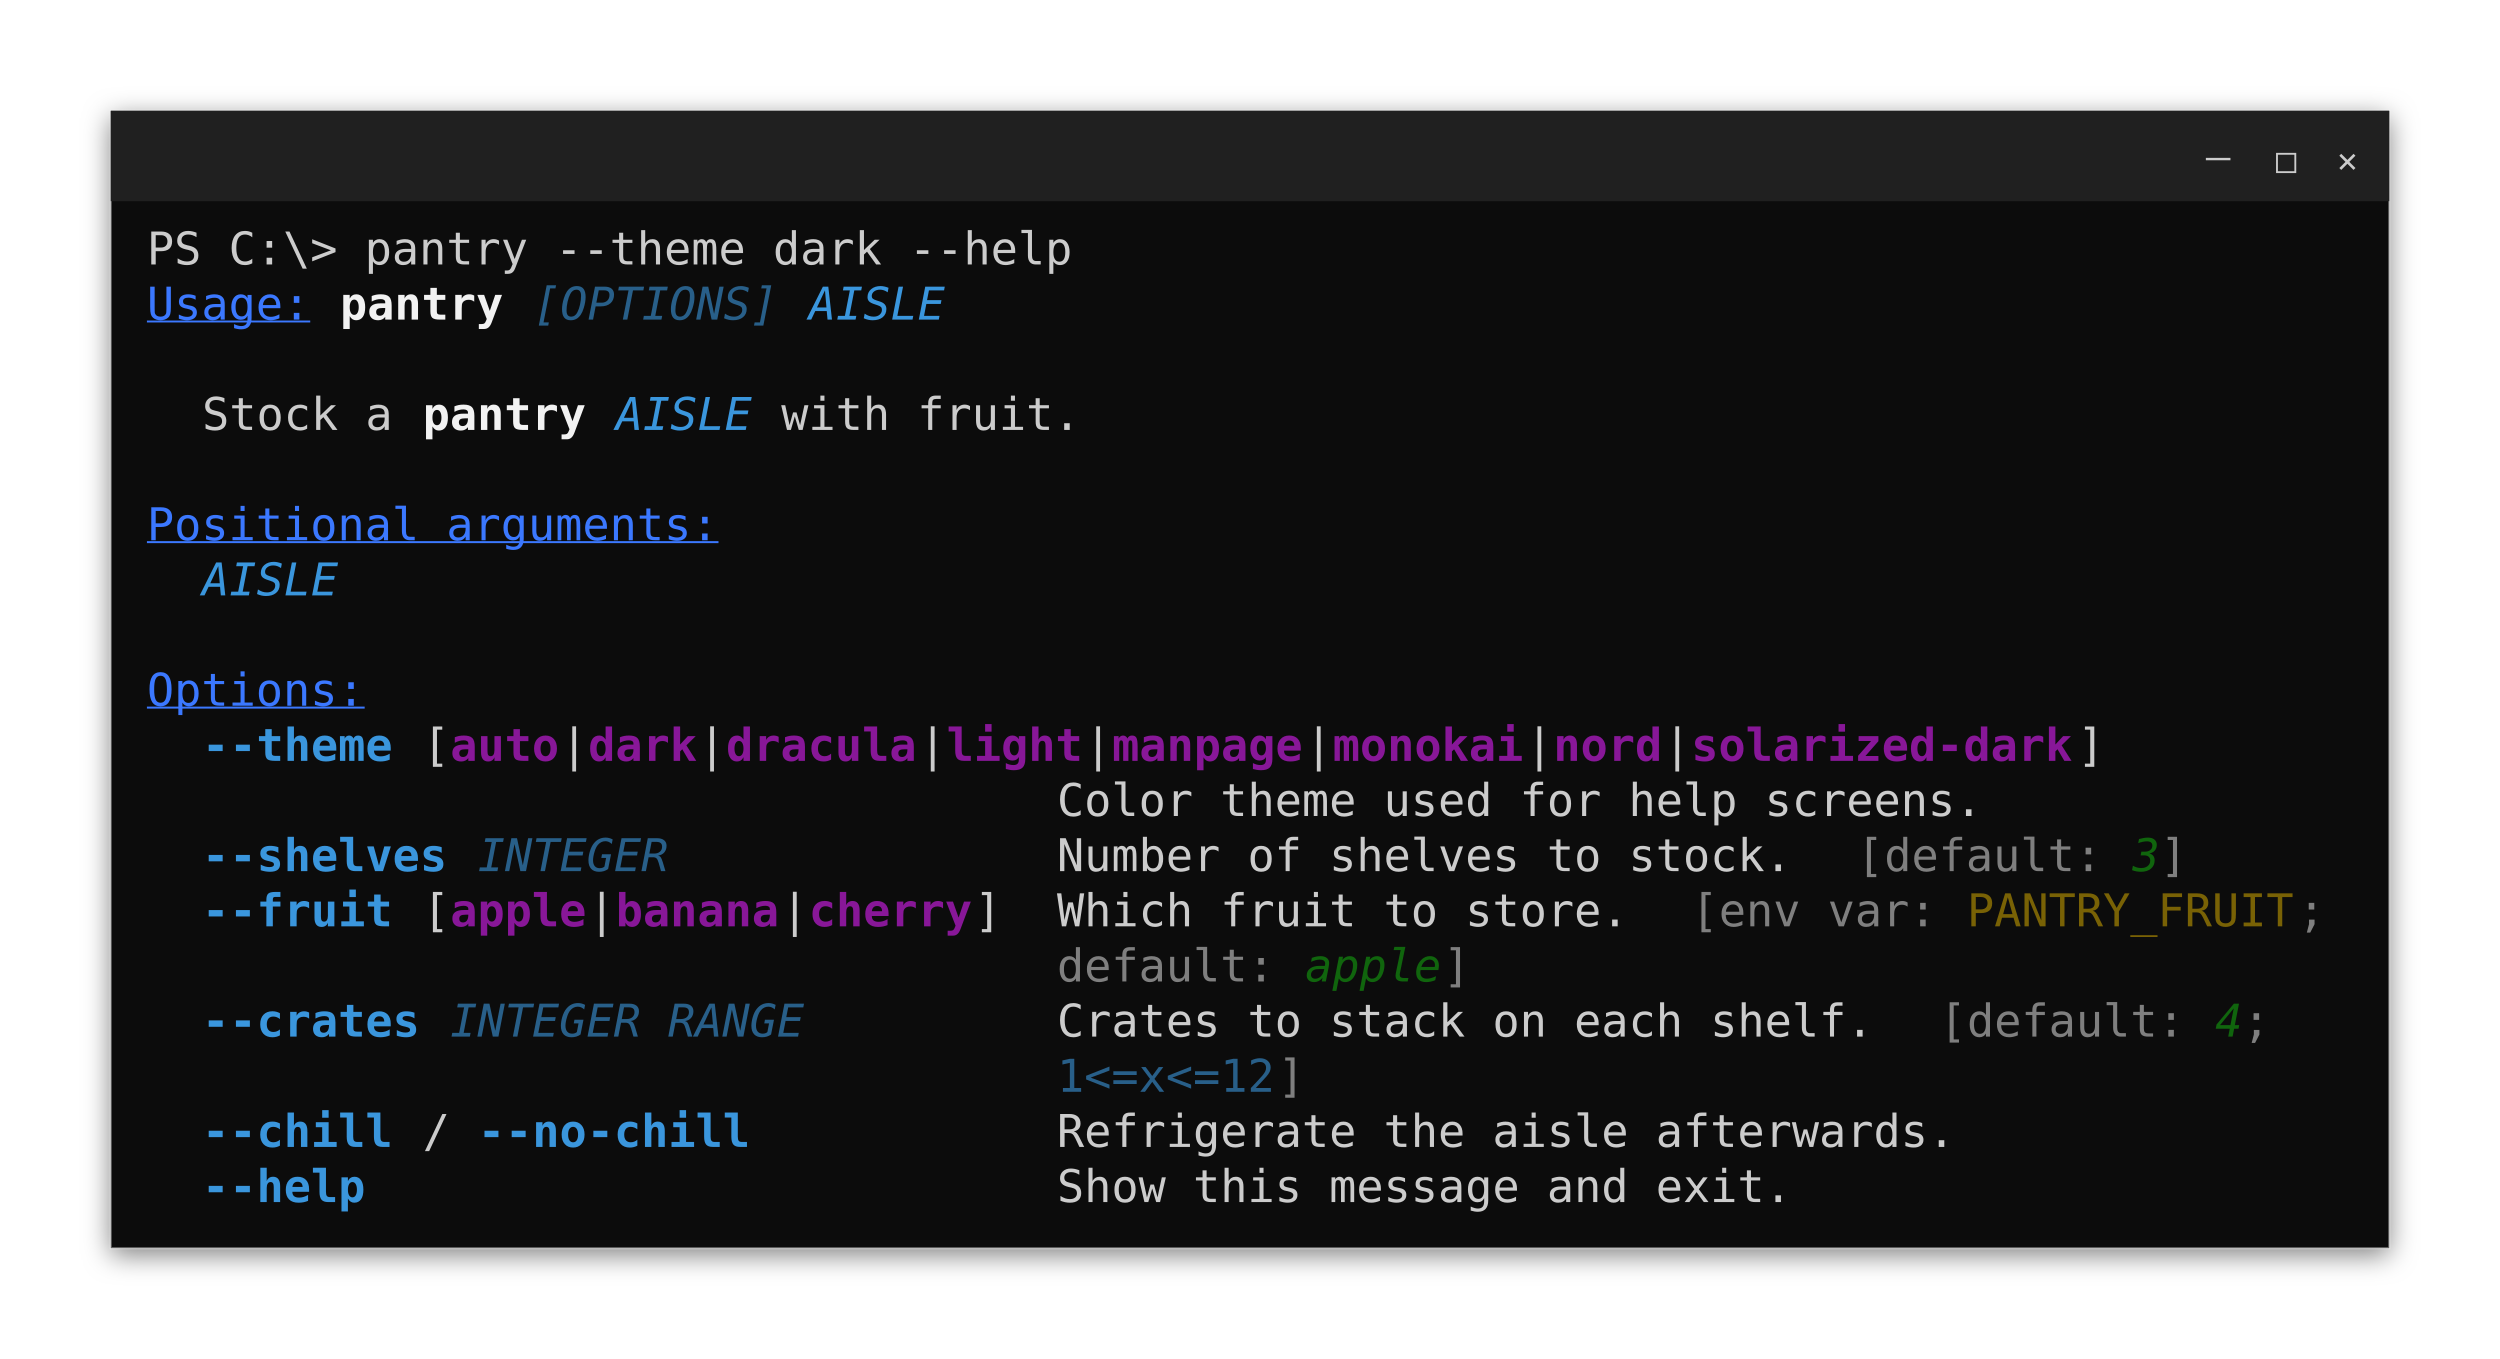
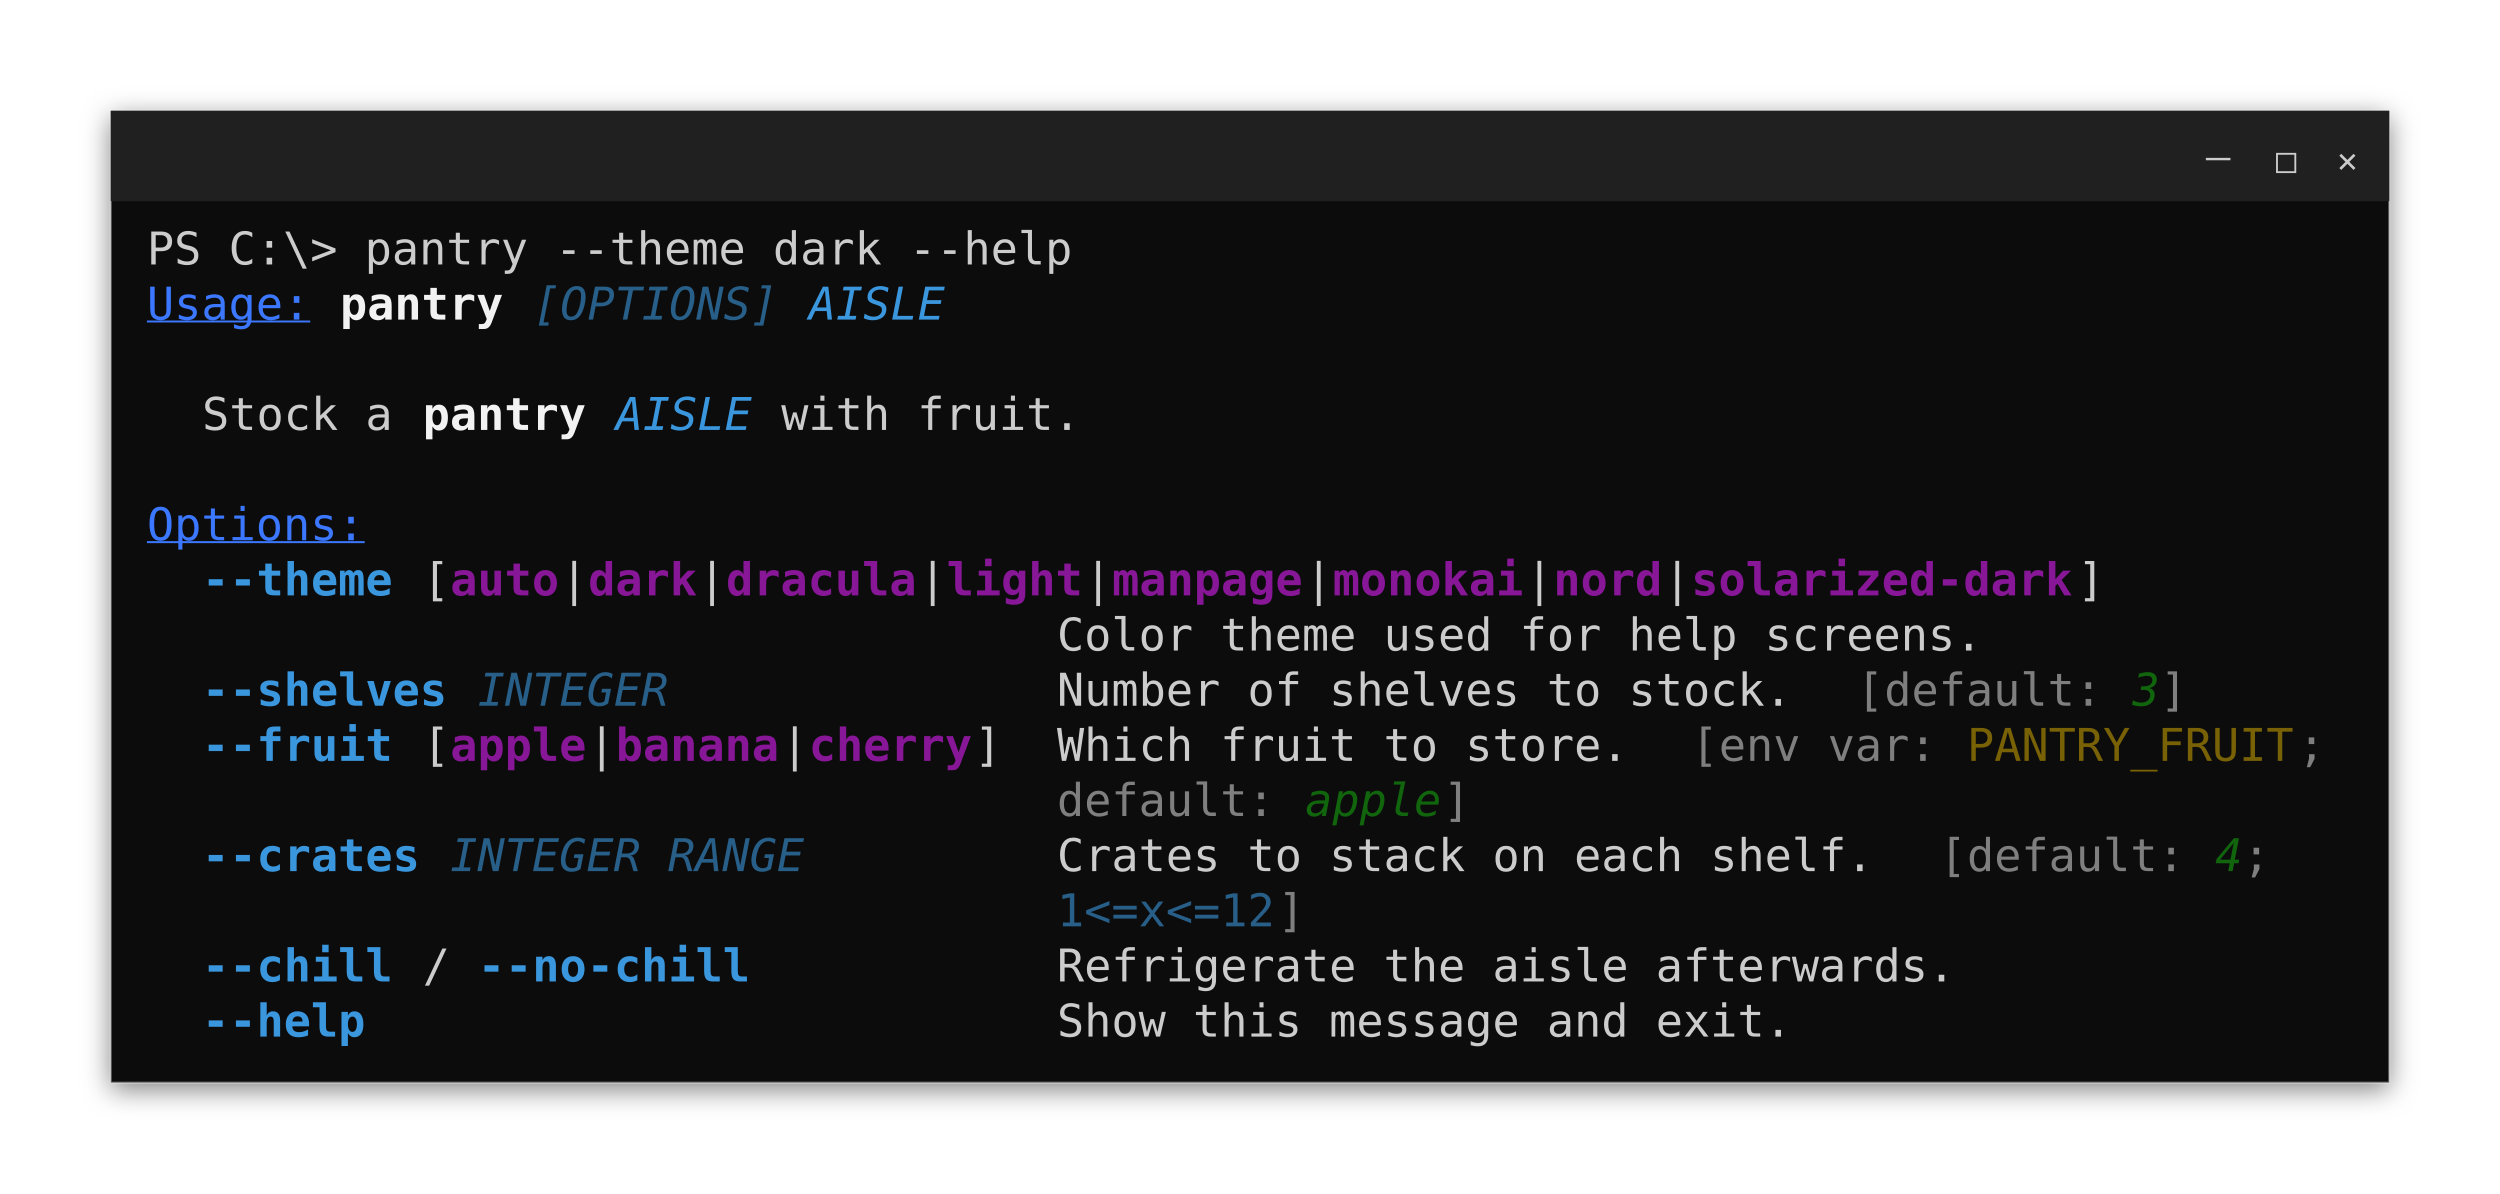
- <svg xmlns="http://www.w3.org/2000/svg" viewBox="0 0 1106 601.2">
+ <svg xmlns="http://www.w3.org/2000/svg" viewBox="0 0 1106 528">
  <style>
    .preset-windows-screen-matrix {
        font-family: 'Cascadia Code', 'Cascadia Mono', Consolas, monospace;
        font-size: 20px;
        line-height: 24.4px;
        font-variant-east-asian: full-width;
    }
    .preset-windows-screen-title {
        font-size: 18px;
        font-weight: bold;
        font-family: 'Cascadia Code', 'Cascadia Mono', Consolas, monospace;
    }
    .preset-windows-screen-r1 { fill: #cccccc }
    .preset-windows-screen-r2 { fill: #3b78ff;text-decoration: underline }
    .preset-windows-screen-r3 { fill: #f2f2f2;font-weight: bold }
    .preset-windows-screen-r4 { fill: #285f89;font-style: italic }
    .preset-windows-screen-r5 { fill: #3a96dd;font-style: italic }
    .preset-windows-screen-r6 { fill: #3a96dd;font-weight: bold }
    .preset-windows-screen-r7 { fill: #881798;font-weight: bold }
    .preset-windows-screen-r8 { fill: #7f7f7f }
    .preset-windows-screen-r9 { fill: #10650d;font-style: italic }
    .preset-windows-screen-r10 { fill: #796205 }
    .preset-windows-screen-r11 { fill: #285f89 }
</style>
  <defs>
    <clipPath id="preset-windows-screen-clip">
-       <rect x="65" y="97" width="976" height="439.2" />
+       <rect x="65" y="97" width="976" height="366" />
    </clipPath>
    <filter id="preset-windows-screen-shadow" x="-50%" y="-50%" width="200%" height="200%">
      <feGaussianBlur in="SourceAlpha" stdDeviation="6" />
      <feOffset dx="0" dy="3" result="cast" />
      <feFlood flood-color="rgba(0,0,0,0.5)" />
      <feComposite in2="cast" operator="in" result="shadow" />
      <feComposite in="shadow" in2="SourceAlpha" operator="out" />
    </filter>
  </defs>
-   <rect filter="url(#preset-windows-screen-shadow)" x="49" y="49" width="1008" height="503.2" rx="0" />
-   <rect fill="#0c0c0c" stroke="rgba(255,255,255,0.35)" stroke-width="1" x="49" y="49" width="1008" height="503.2" rx="0" />
+   <rect filter="url(#preset-windows-screen-shadow)" x="49" y="49" width="1008" height="430" rx="0" />
+   <rect fill="#0c0c0c" stroke="rgba(255,255,255,0.35)" stroke-width="1" x="49" y="49" width="1008" height="430" rx="0" />
  <rect fill="#202020" x="49" y="49" width="1008" height="40" />
  <g transform="translate(49, 49)">
    <text x="994" y="27" text-anchor="end" fill="#cccccc" font-family="'Cascadia Code', 'Cascadia Mono', Consolas, monospace" font-size="15">－  □  ✕</text>
  </g>
  <g clip-path="url(#preset-windows-screen-clip)">
    <g transform="translate(65, 97)">
      <g class="preset-windows-screen-matrix" font-family="monospace" font-size="20" fill="#cccccc">
        <text class="preset-windows-screen-r1" x="0" textLength="414.8" y="20">PS C:\&gt; pantry --theme dark --help</text>
        <text class="preset-windows-screen-r2" x="0" textLength="73.2" y="44.4">Usage:</text>
        <text class="preset-windows-screen-r3" x="85.4" textLength="73.2" y="44.4">pantry</text>
        <text class="preset-windows-screen-r4" x="170.8" textLength="109.8" y="44.4">[OPTIONS]</text>
        <text class="preset-windows-screen-r5" x="292.8" textLength="61" y="44.4">AISLE</text>
        <text class="preset-windows-screen-r1" x="24.4" textLength="85.4" y="93.2">Stock a</text>
        <text class="preset-windows-screen-r3" x="122" textLength="73.2" y="93.2">pantry</text>
        <text class="preset-windows-screen-r5" x="207.4" textLength="61" y="93.2">AISLE</text>
        <text class="preset-windows-screen-r1" x="280.6" textLength="134.2" y="93.2">with fruit.</text>
-         <text class="preset-windows-screen-r2" x="0" textLength="256.2" y="142">Positional arguments:</text>
-         <text class="preset-windows-screen-r5" x="24.4" textLength="61" y="166.4">AISLE</text>
-         <text class="preset-windows-screen-r2" x="0" textLength="97.6" y="215.2">Options:</text>
-         <text class="preset-windows-screen-r6" x="24.4" textLength="85.4" y="239.6">--theme</text>
+         <text class="preset-windows-screen-r2" x="0" textLength="97.6" y="142">Options:</text>
+         <text class="preset-windows-screen-r6" x="24.4" textLength="85.4" y="166.4">--theme</text>
+         <text class="preset-windows-screen-r1" x="122" textLength="12.2" y="166.4">[</text>
+         <text class="preset-windows-screen-r7" x="134.2" textLength="48.8" y="166.4">auto</text>
+         <text class="preset-windows-screen-r1" x="183" textLength="12.2" y="166.4">|</text>
+         <text class="preset-windows-screen-r7" x="195.2" textLength="48.8" y="166.4">dark</text>
+         <text class="preset-windows-screen-r1" x="244" textLength="12.2" y="166.4">|</text>
+         <text class="preset-windows-screen-r7" x="256.2" textLength="85.4" y="166.4">dracula</text>
+         <text class="preset-windows-screen-r1" x="341.6" textLength="12.2" y="166.4">|</text>
+         <text class="preset-windows-screen-r7" x="353.8" textLength="61" y="166.4">light</text>
+         <text class="preset-windows-screen-r1" x="414.8" textLength="12.2" y="166.4">|</text>
+         <text class="preset-windows-screen-r7" x="427" textLength="85.4" y="166.4">manpage</text>
+         <text class="preset-windows-screen-r1" x="512.4" textLength="12.2" y="166.4">|</text>
+         <text class="preset-windows-screen-r7" x="524.6" textLength="85.4" y="166.4">monokai</text>
+         <text class="preset-windows-screen-r1" x="610" textLength="12.2" y="166.4">|</text>
+         <text class="preset-windows-screen-r7" x="622.2" textLength="48.8" y="166.4">nord</text>
+         <text class="preset-windows-screen-r1" x="671" textLength="12.2" y="166.4">|</text>
+         <text class="preset-windows-screen-r7" x="683.2" textLength="170.8" y="166.4">solarized-dark</text>
+         <text class="preset-windows-screen-r1" x="854" textLength="12.2" y="166.4">]</text>
+         <text class="preset-windows-screen-r1" x="402.6" textLength="414.8" y="190.8">Color theme used for help screens.</text>
+         <text class="preset-windows-screen-r6" x="24.4" textLength="109.8" y="215.2">--shelves</text>
+         <text class="preset-windows-screen-r4" x="146.4" textLength="85.4" y="215.2">INTEGER</text>
+         <text class="preset-windows-screen-r1" x="402.6" textLength="329.4" y="215.2">Number of shelves to stock.</text>
+         <text class="preset-windows-screen-r8" x="756.4" textLength="12.2" y="215.2">[</text>
+         <text class="preset-windows-screen-r8" x="768.6" textLength="97.6" y="215.2">default:</text>
+         <text class="preset-windows-screen-r9" x="878.4" textLength="12.2" y="215.2">3</text>
+         <text class="preset-windows-screen-r8" x="890.6" textLength="12.2" y="215.2">]</text>
+         <text class="preset-windows-screen-r6" x="24.4" textLength="85.4" y="239.6">--fruit</text>
        <text class="preset-windows-screen-r1" x="122" textLength="12.2" y="239.6">[</text>
-         <text class="preset-windows-screen-r7" x="134.2" textLength="48.8" y="239.6">auto</text>
-         <text class="preset-windows-screen-r1" x="183" textLength="12.2" y="239.6">|</text>
-         <text class="preset-windows-screen-r7" x="195.2" textLength="48.8" y="239.6">dark</text>
-         <text class="preset-windows-screen-r1" x="244" textLength="12.2" y="239.6">|</text>
-         <text class="preset-windows-screen-r7" x="256.2" textLength="85.4" y="239.6">dracula</text>
-         <text class="preset-windows-screen-r1" x="341.6" textLength="12.2" y="239.6">|</text>
-         <text class="preset-windows-screen-r7" x="353.8" textLength="61" y="239.6">light</text>
-         <text class="preset-windows-screen-r1" x="414.8" textLength="12.2" y="239.6">|</text>
-         <text class="preset-windows-screen-r7" x="427" textLength="85.4" y="239.6">manpage</text>
-         <text class="preset-windows-screen-r1" x="512.4" textLength="12.2" y="239.6">|</text>
-         <text class="preset-windows-screen-r7" x="524.6" textLength="85.4" y="239.6">monokai</text>
-         <text class="preset-windows-screen-r1" x="610" textLength="12.2" y="239.6">|</text>
-         <text class="preset-windows-screen-r7" x="622.2" textLength="48.8" y="239.6">nord</text>
-         <text class="preset-windows-screen-r1" x="671" textLength="12.2" y="239.6">|</text>
-         <text class="preset-windows-screen-r7" x="683.2" textLength="170.8" y="239.6">solarized-dark</text>
-         <text class="preset-windows-screen-r1" x="854" textLength="12.2" y="239.6">]</text>
-         <text class="preset-windows-screen-r1" x="402.6" textLength="414.8" y="264">Color theme used for help screens.</text>
-         <text class="preset-windows-screen-r6" x="24.4" textLength="109.8" y="288.4">--shelves</text>
-         <text class="preset-windows-screen-r4" x="146.4" textLength="85.4" y="288.4">INTEGER</text>
-         <text class="preset-windows-screen-r1" x="402.6" textLength="329.4" y="288.4">Number of shelves to stock.</text>
-         <text class="preset-windows-screen-r8" x="756.4" textLength="12.2" y="288.4">[</text>
-         <text class="preset-windows-screen-r8" x="768.6" textLength="97.6" y="288.4">default:</text>
-         <text class="preset-windows-screen-r9" x="878.4" textLength="12.2" y="288.4">3</text>
-         <text class="preset-windows-screen-r8" x="890.6" textLength="12.2" y="288.4">]</text>
-         <text class="preset-windows-screen-r6" x="24.4" textLength="85.4" y="312.8">--fruit</text>
-         <text class="preset-windows-screen-r1" x="122" textLength="12.2" y="312.8">[</text>
-         <text class="preset-windows-screen-r7" x="134.2" textLength="61" y="312.8">apple</text>
-         <text class="preset-windows-screen-r1" x="195.2" textLength="12.2" y="312.8">|</text>
-         <text class="preset-windows-screen-r7" x="207.4" textLength="73.2" y="312.8">banana</text>
-         <text class="preset-windows-screen-r1" x="280.6" textLength="12.2" y="312.8">|</text>
-         <text class="preset-windows-screen-r7" x="292.8" textLength="73.2" y="312.8">cherry</text>
-         <text class="preset-windows-screen-r1" x="366" textLength="12.2" y="312.8">]</text>
-         <text class="preset-windows-screen-r1" x="402.6" textLength="256.2" y="312.8">Which fruit to store.</text>
-         <text class="preset-windows-screen-r8" x="683.2" textLength="12.2" y="312.8">[</text>
-         <text class="preset-windows-screen-r8" x="695.4" textLength="97.6" y="312.8">env var:</text>
-         <text class="preset-windows-screen-r10" x="805.2" textLength="146.4" y="312.8">PANTRY_FRUIT</text>
-         <text class="preset-windows-screen-r8" x="951.6" textLength="12.2" y="312.8">;</text>
-         <text class="preset-windows-screen-r8" x="402.6" textLength="97.6" y="337.2">default:</text>
-         <text class="preset-windows-screen-r9" x="512.4" textLength="61" y="337.2">apple</text>
-         <text class="preset-windows-screen-r8" x="573.4" textLength="12.2" y="337.2">]</text>
-         <text class="preset-windows-screen-r6" x="24.4" textLength="97.6" y="361.6">--crates</text>
-         <text class="preset-windows-screen-r4" x="134.2" textLength="158.6" y="361.6">INTEGER RANGE</text>
-         <text class="preset-windows-screen-r1" x="402.6" textLength="366" y="361.6">Crates to stack on each shelf.</text>
-         <text class="preset-windows-screen-r8" x="793" textLength="12.2" y="361.6">[</text>
-         <text class="preset-windows-screen-r8" x="805.2" textLength="97.6" y="361.6">default:</text>
-         <text class="preset-windows-screen-r9" x="915" textLength="12.2" y="361.6">4</text>
-         <text class="preset-windows-screen-r8" x="927.2" textLength="12.2" y="361.6">;</text>
-         <text class="preset-windows-screen-r11" x="402.6" textLength="97.6" y="386">1&lt;=x&lt;=12</text>
-         <text class="preset-windows-screen-r8" x="500.2" textLength="12.2" y="386">]</text>
-         <text class="preset-windows-screen-r6" x="24.4" textLength="85.4" y="410.4">--chill</text>
-         <text class="preset-windows-screen-r1" x="122" textLength="12.2" y="410.4">/</text>
-         <text class="preset-windows-screen-r6" x="146.4" textLength="122" y="410.4">--no-chill</text>
-         <text class="preset-windows-screen-r1" x="402.6" textLength="402.6" y="410.4">Refrigerate the aisle afterwards.</text>
-         <text class="preset-windows-screen-r6" x="24.4" textLength="73.2" y="434.8">--help</text>
-         <text class="preset-windows-screen-r1" x="402.6" textLength="329.4" y="434.8">Show this message and exit.</text>
+         <text class="preset-windows-screen-r7" x="134.2" textLength="61" y="239.6">apple</text>
+         <text class="preset-windows-screen-r1" x="195.2" textLength="12.2" y="239.6">|</text>
+         <text class="preset-windows-screen-r7" x="207.4" textLength="73.2" y="239.6">banana</text>
+         <text class="preset-windows-screen-r1" x="280.6" textLength="12.2" y="239.6">|</text>
+         <text class="preset-windows-screen-r7" x="292.8" textLength="73.2" y="239.6">cherry</text>
+         <text class="preset-windows-screen-r1" x="366" textLength="12.2" y="239.6">]</text>
+         <text class="preset-windows-screen-r1" x="402.6" textLength="256.2" y="239.6">Which fruit to store.</text>
+         <text class="preset-windows-screen-r8" x="683.2" textLength="12.2" y="239.6">[</text>
+         <text class="preset-windows-screen-r8" x="695.4" textLength="97.6" y="239.6">env var:</text>
+         <text class="preset-windows-screen-r10" x="805.2" textLength="146.4" y="239.6">PANTRY_FRUIT</text>
+         <text class="preset-windows-screen-r8" x="951.6" textLength="12.2" y="239.6">;</text>
+         <text class="preset-windows-screen-r8" x="402.6" textLength="97.6" y="264">default:</text>
+         <text class="preset-windows-screen-r9" x="512.4" textLength="61" y="264">apple</text>
+         <text class="preset-windows-screen-r8" x="573.4" textLength="12.2" y="264">]</text>
+         <text class="preset-windows-screen-r6" x="24.4" textLength="97.6" y="288.4">--crates</text>
+         <text class="preset-windows-screen-r4" x="134.2" textLength="158.6" y="288.4">INTEGER RANGE</text>
+         <text class="preset-windows-screen-r1" x="402.6" textLength="366" y="288.4">Crates to stack on each shelf.</text>
+         <text class="preset-windows-screen-r8" x="793" textLength="12.2" y="288.4">[</text>
+         <text class="preset-windows-screen-r8" x="805.2" textLength="97.6" y="288.4">default:</text>
+         <text class="preset-windows-screen-r9" x="915" textLength="12.2" y="288.4">4</text>
+         <text class="preset-windows-screen-r8" x="927.2" textLength="12.2" y="288.4">;</text>
+         <text class="preset-windows-screen-r11" x="402.6" textLength="97.6" y="312.8">1&lt;=x&lt;=12</text>
+         <text class="preset-windows-screen-r8" x="500.2" textLength="12.2" y="312.8">]</text>
+         <text class="preset-windows-screen-r6" x="24.4" textLength="85.4" y="337.2">--chill</text>
+         <text class="preset-windows-screen-r1" x="122" textLength="12.2" y="337.2">/</text>
+         <text class="preset-windows-screen-r6" x="146.4" textLength="122" y="337.2">--no-chill</text>
+         <text class="preset-windows-screen-r1" x="402.6" textLength="402.6" y="337.2">Refrigerate the aisle afterwards.</text>
+         <text class="preset-windows-screen-r6" x="24.4" textLength="73.2" y="361.6">--help</text>
+         <text class="preset-windows-screen-r1" x="402.6" textLength="329.4" y="361.6">Show this message and exit.</text>
      </g>
    </g>
  </g>
</svg>
